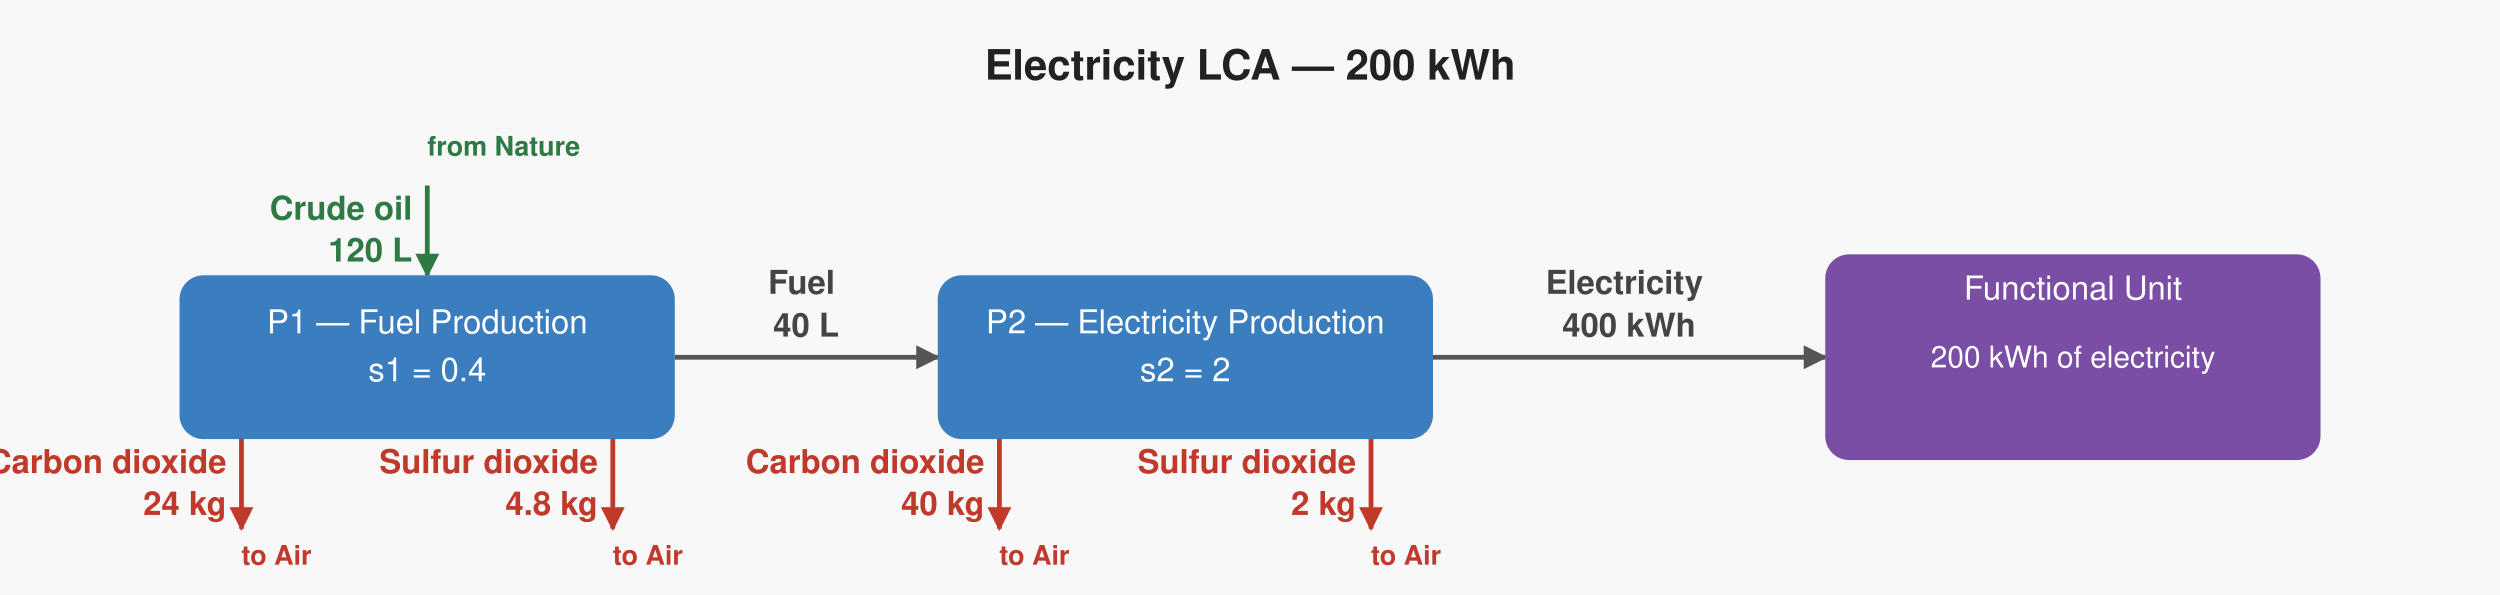
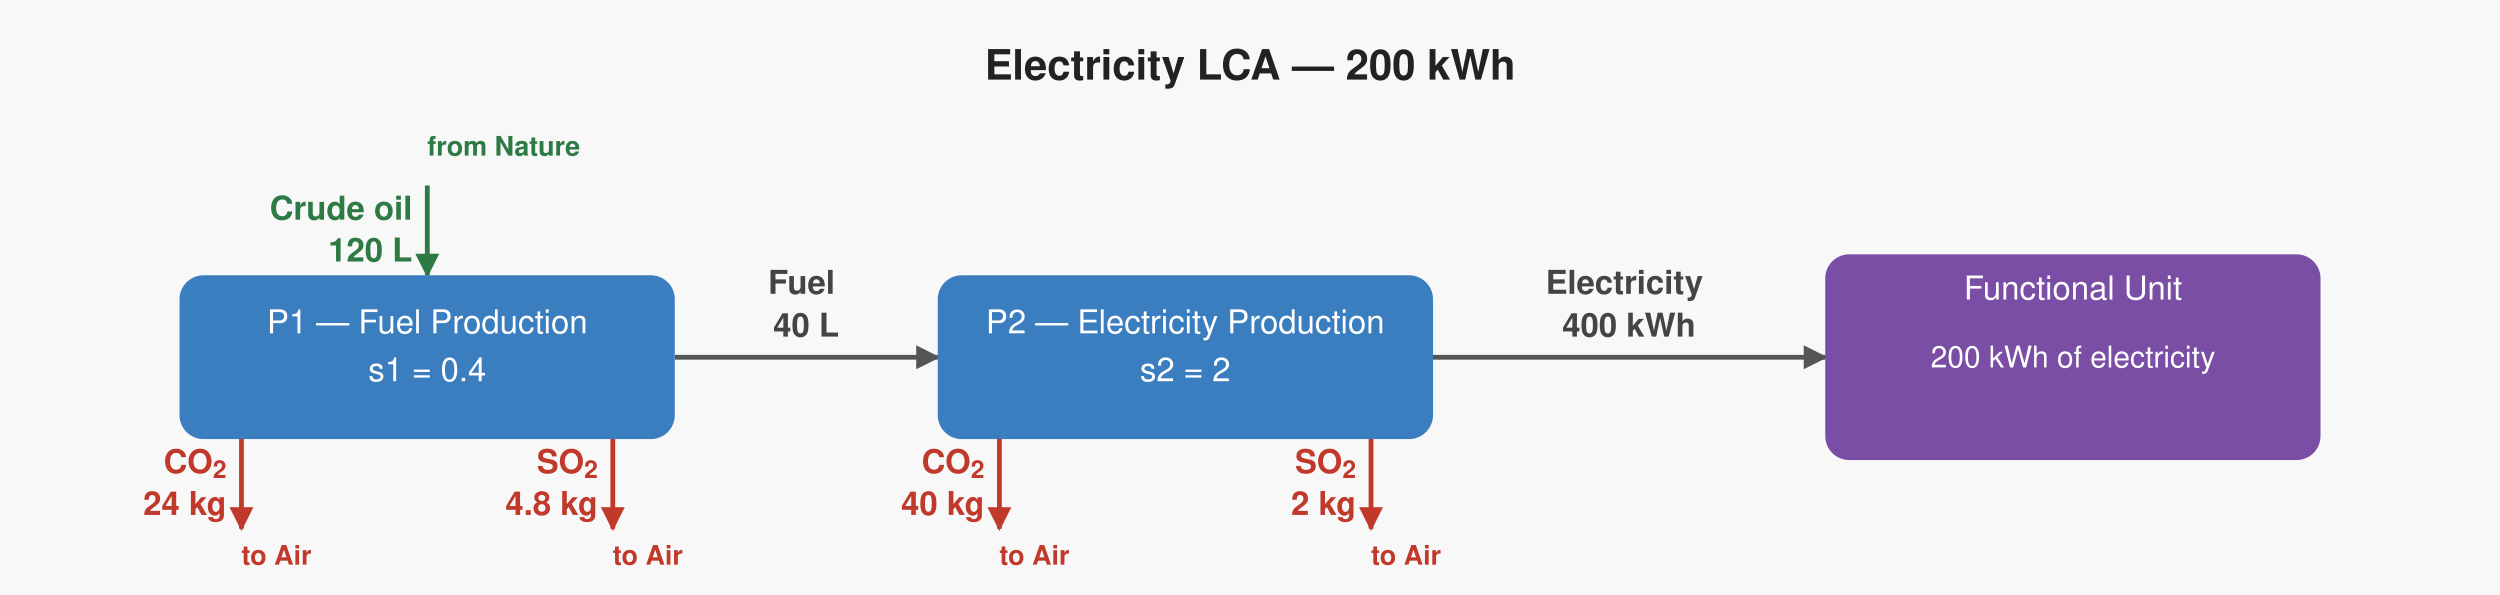
<svg xmlns="http://www.w3.org/2000/svg" width="835.5" height="198.7" viewBox="0 -85.0 835.5 198.7">
  <rect x="0" y="-85.0" width="835.5" height="198.7" fill="#f8f8f8" />
  <defs>
    <marker id="arr" viewBox="0 0 10 10" refX="9" refY="5" markerWidth="5" markerHeight="5" orient="auto">
      <path d="M0,0 L10,5 L0,10 z" fill="#555555" />
    </marker>
    <marker id="arr-green" viewBox="0 0 10 10" refX="9" refY="5" markerWidth="5" markerHeight="5" orient="auto">
      <path d="M0,0 L10,5 L0,10 z" fill="#2d7a45" />
    </marker>
    <marker id="arr-red" viewBox="0 0 10 10" refX="9" refY="5" markerWidth="5" markerHeight="5" orient="auto">
      <path d="M0,0 L10,5 L0,10 z" fill="#c0392b" />
    </marker>
  </defs>
  <text x="417.8" y="-58.4" text-anchor="middle" dominant-baseline="auto" font-family="Helvetica,Arial,sans-serif" font-size="14" font-weight="bold" fill="#222">Electricity LCA — 200 kWh</text>
  <text x="142.8" y="-33.0" text-anchor="start" dominant-baseline="auto" font-family="Helvetica,Arial,sans-serif" font-size="9" font-weight="bold" fill="#2d7a45">from Nature</text>
  <line x1="142.8" y1="-23.0" x2="142.8" y2="7.0" stroke="#2d7a45" stroke-width="1.6" marker-end="url(#arr-green)" />
  <text x="137.8" y="-11.6" text-anchor="end" dominant-baseline="auto" font-family="Helvetica,Arial,sans-serif" font-size="11" font-weight="bold" fill="#2d7a45">Crude oil</text>
  <text x="137.8" y="2.4" text-anchor="end" dominant-baseline="auto" font-family="Helvetica,Arial,sans-serif" font-size="11" font-weight="bold" fill="#2d7a45">120 L</text>
  <line x1="80.7" y1="61.7" x2="80.7" y2="91.7" stroke="#c0392b" stroke-width="1.6" marker-end="url(#arr-red)" />
-   <text x="75.7" y="73.1" text-anchor="end" dominant-baseline="auto" font-family="Helvetica,Arial,sans-serif" font-size="11" font-weight="bold" fill="#c0392b">Carbon dioxide</text>
+   <text x="75.7" y="73.1" text-anchor="end" dominant-baseline="auto" font-family="Helvetica,Arial,sans-serif" font-size="11" font-weight="bold" fill="#c0392b">CO<tspan baseline-shift="sub" font-size="0.75em">2</tspan>
+   </text>
  <text x="75.7" y="87.1" text-anchor="end" dominant-baseline="auto" font-family="Helvetica,Arial,sans-serif" font-size="11" font-weight="bold" fill="#c0392b">24 kg</text>
  <text x="80.7" y="103.7" text-anchor="start" dominant-baseline="auto" font-family="Helvetica,Arial,sans-serif" font-size="9" font-weight="bold" fill="#c0392b">to Air</text>
  <line x1="204.8" y1="61.7" x2="204.8" y2="91.7" stroke="#c0392b" stroke-width="1.6" marker-end="url(#arr-red)" />
-   <text x="199.8" y="73.1" text-anchor="end" dominant-baseline="auto" font-family="Helvetica,Arial,sans-serif" font-size="11" font-weight="bold" fill="#c0392b">Sulfur dioxide</text>
+   <text x="199.8" y="73.1" text-anchor="end" dominant-baseline="auto" font-family="Helvetica,Arial,sans-serif" font-size="11" font-weight="bold" fill="#c0392b">SO<tspan baseline-shift="sub" font-size="0.75em">2</tspan>
+   </text>
  <text x="199.8" y="87.1" text-anchor="end" dominant-baseline="auto" font-family="Helvetica,Arial,sans-serif" font-size="11" font-weight="bold" fill="#c0392b">4.8 kg</text>
  <text x="204.8" y="103.7" text-anchor="start" dominant-baseline="auto" font-family="Helvetica,Arial,sans-serif" font-size="9" font-weight="bold" fill="#c0392b">to Air</text>
  <line x1="334.0" y1="61.7" x2="334.0" y2="91.7" stroke="#c0392b" stroke-width="1.6" marker-end="url(#arr-red)" />
-   <text x="329.0" y="73.1" text-anchor="end" dominant-baseline="auto" font-family="Helvetica,Arial,sans-serif" font-size="11" font-weight="bold" fill="#c0392b">Carbon dioxide</text>
+   <text x="329.0" y="73.1" text-anchor="end" dominant-baseline="auto" font-family="Helvetica,Arial,sans-serif" font-size="11" font-weight="bold" fill="#c0392b">CO<tspan baseline-shift="sub" font-size="0.75em">2</tspan>
+   </text>
  <text x="329.0" y="87.1" text-anchor="end" dominant-baseline="auto" font-family="Helvetica,Arial,sans-serif" font-size="11" font-weight="bold" fill="#c0392b">40 kg</text>
  <text x="334.0" y="103.7" text-anchor="start" dominant-baseline="auto" font-family="Helvetica,Arial,sans-serif" font-size="9" font-weight="bold" fill="#c0392b">to Air</text>
  <line x1="458.2" y1="61.7" x2="458.2" y2="91.7" stroke="#c0392b" stroke-width="1.6" marker-end="url(#arr-red)" />
-   <text x="453.2" y="73.1" text-anchor="end" dominant-baseline="auto" font-family="Helvetica,Arial,sans-serif" font-size="11" font-weight="bold" fill="#c0392b">Sulfur dioxide</text>
+   <text x="453.2" y="73.1" text-anchor="end" dominant-baseline="auto" font-family="Helvetica,Arial,sans-serif" font-size="11" font-weight="bold" fill="#c0392b">SO<tspan baseline-shift="sub" font-size="0.75em">2</tspan>
+   </text>
  <text x="453.2" y="87.1" text-anchor="end" dominant-baseline="auto" font-family="Helvetica,Arial,sans-serif" font-size="11" font-weight="bold" fill="#c0392b">2 kg</text>
  <text x="458.2" y="103.7" text-anchor="start" dominant-baseline="auto" font-family="Helvetica,Arial,sans-serif" font-size="9" font-weight="bold" fill="#c0392b">to Air</text>
  <line x1="225.5" y1="34.4" x2="313.4" y2="34.4" stroke="#555555" stroke-width="1.6" marker-end="url(#arr)" />
  <text text-anchor="middle" font-family="Helvetica,Arial,sans-serif" font-size="11" font-weight="bold" fill="#444">
    <tspan x="269.4" y="13.2" dominant-baseline="auto">Fuel</tspan>
    <tspan x="269.4" y="27.5" dominant-baseline="auto">40 L</tspan>
  </text>
  <line x1="478.9" y1="34.4" x2="610.0" y2="34.4" stroke="#555555" stroke-width="1.6" marker-end="url(#arr)" />
  <text text-anchor="middle" font-family="Helvetica,Arial,sans-serif" font-size="11" font-weight="bold" fill="#444">
    <tspan x="544.4" y="13.2" dominant-baseline="auto">Electricity</tspan>
    <tspan x="544.4" y="27.5" dominant-baseline="auto">400 kWh</tspan>
  </text>
  <rect x="60.0" y="7.0" width="165.513" height="54.745" rx="8" fill="#3a7ebf" />
  <text x="142.8" y="26.4" text-anchor="middle" dominant-baseline="auto" font-family="Helvetica,Arial,sans-serif" font-size="11" font-weight="normal" fill="white">P1 — Fuel Production</text>
  <text x="142.8" y="42.4" text-anchor="middle" dominant-baseline="auto" font-family="Helvetica,Arial,sans-serif" font-size="11" font-weight="normal" fill="white">s1 = 0.4</text>
  <rect x="313.4" y="7.0" width="165.513" height="54.745" rx="8" fill="#3a7ebf" />
  <text x="396.1" y="26.4" text-anchor="middle" dominant-baseline="auto" font-family="Helvetica,Arial,sans-serif" font-size="11" font-weight="normal" fill="white">P2 — Electricity Production</text>
  <text x="396.1" y="42.4" text-anchor="middle" dominant-baseline="auto" font-family="Helvetica,Arial,sans-serif" font-size="11" font-weight="normal" fill="white">s2 = 2</text>
  <rect x="610.0" y="0.0" width="165.513" height="68.75" rx="8" fill="#7b4ea6" />
  <text x="692.8" y="15.1" text-anchor="middle" dominant-baseline="auto" font-family="Helvetica,Arial,sans-serif" font-size="11" font-weight="normal" fill="white">Functional Unit</text>
  <text x="692.8" y="37.8" text-anchor="middle" dominant-baseline="auto" font-family="Helvetica,Arial,sans-serif" font-size="10" font-weight="normal" fill="white">200 kWh of electricity</text>
</svg>
